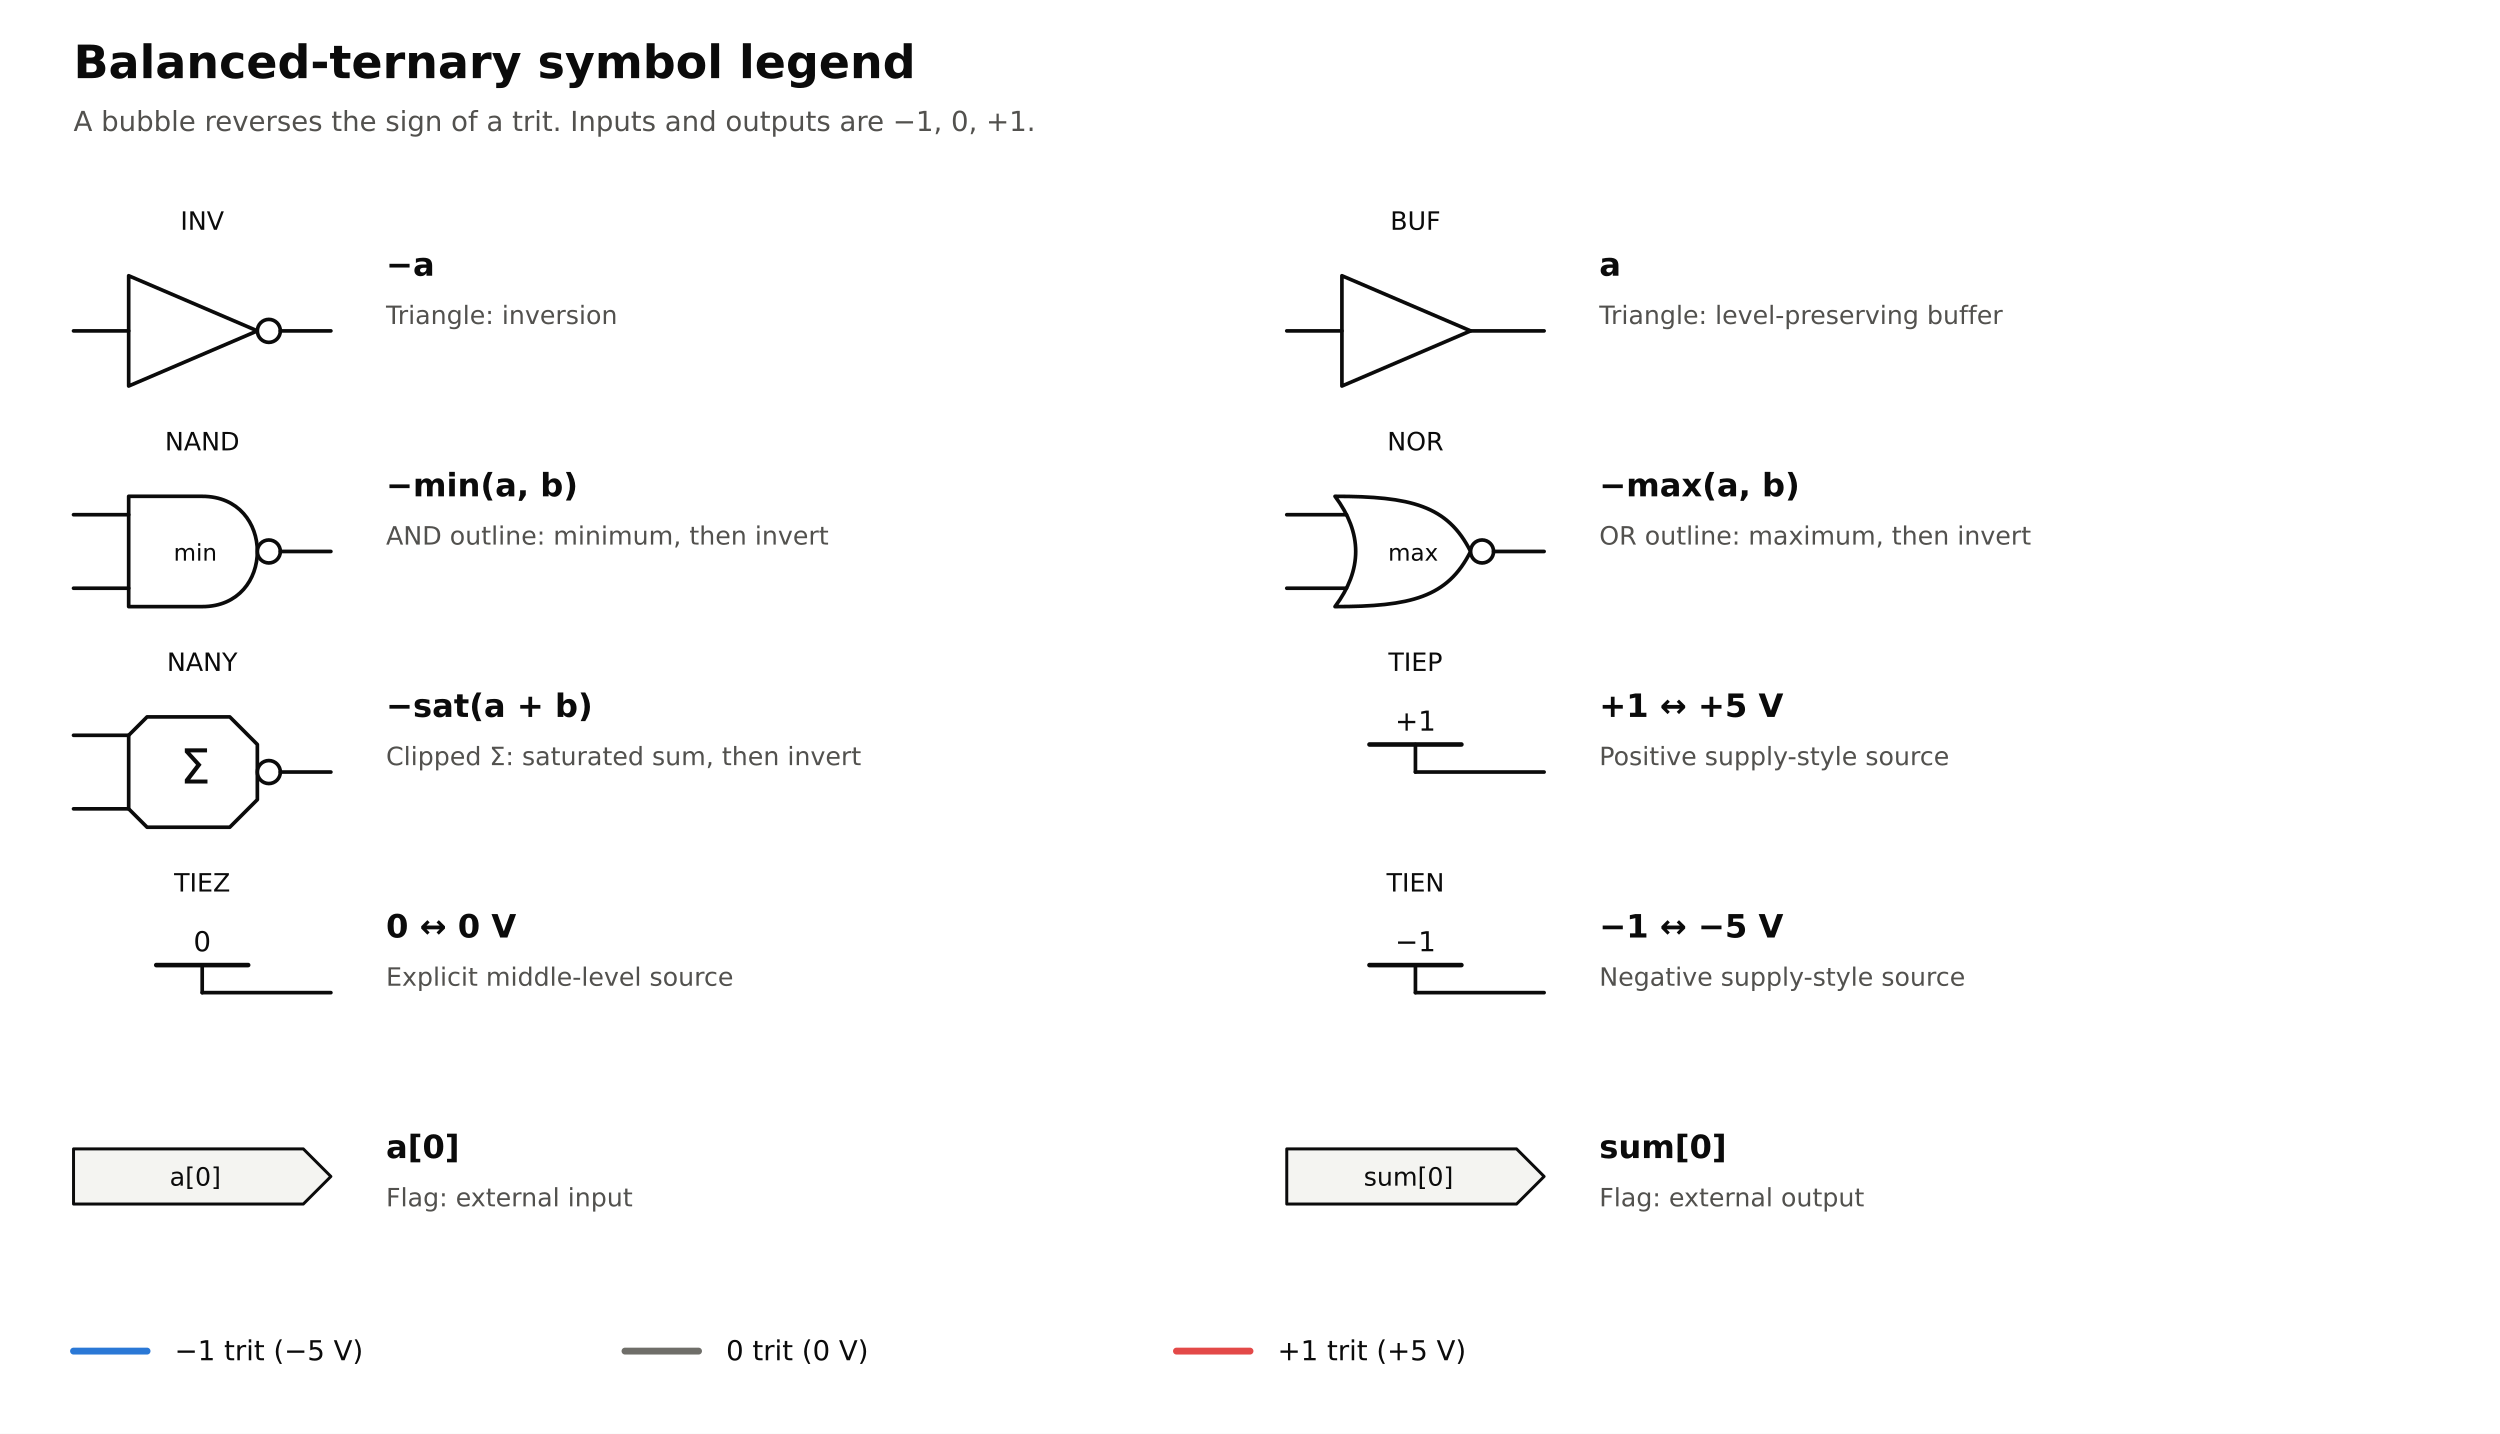
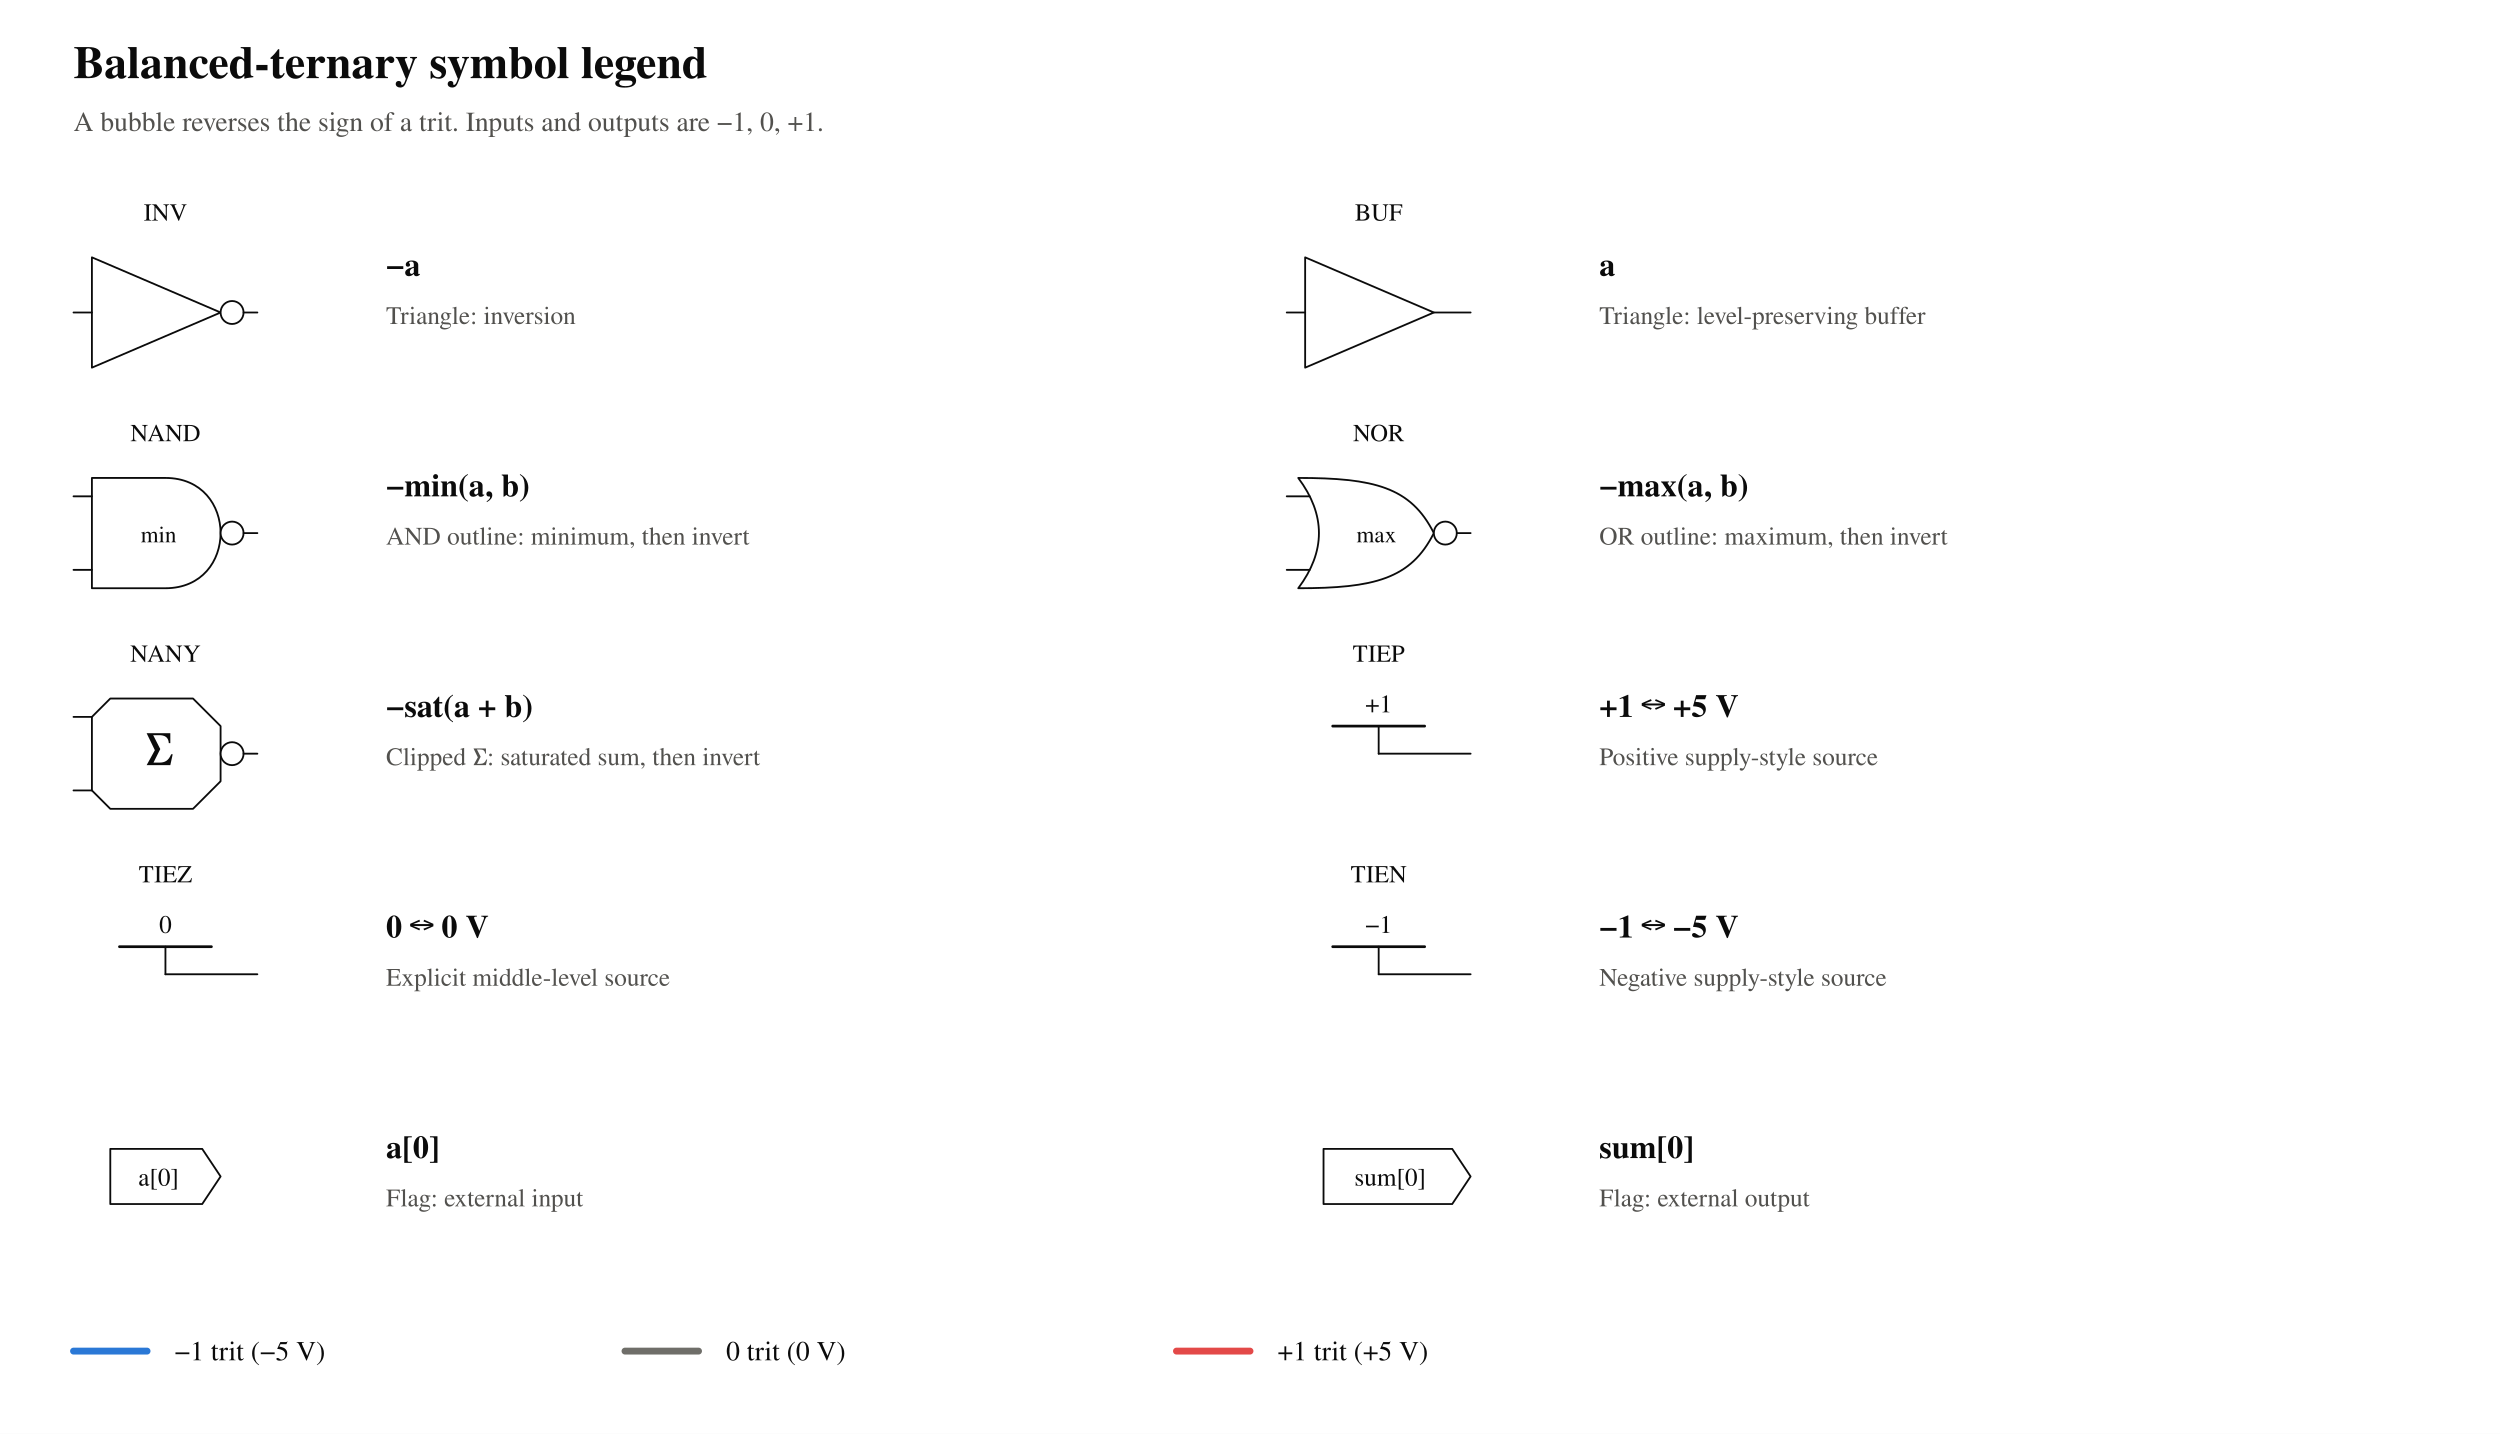
<svg xmlns="http://www.w3.org/2000/svg" width="1088" height="624" viewBox="0 0 1088 624" role="img" aria-label="Balanced-ternary symbol legend">
  <rect width="100%" height="100%" fill="white" />
-   <text x="32" y="34" font-family="DejaVu Sans, sans-serif" font-size="20" text-anchor="start" font-weight="bold" fill="#0b0b0b">Balanced-ternary symbol legend</text>
-   <text x="32" y="57" font-family="DejaVu Sans, sans-serif" font-size="12" text-anchor="start" font-weight="normal" fill="#52514e">A bubble reverses the sign of a trit. Inputs and outputs are −1, 0, +1.</text>
-   <text x="88.0" y="100" font-family="DejaVu Sans, sans-serif" font-size="11" text-anchor="middle" font-weight="normal" fill="#0b0b0b">INV</text>
-   <path d="M56.0 120 L112.0 144 L56.0 168 Z" stroke="#0b0b0b" fill="white" stroke-width="1.600" stroke-linecap="round" stroke-linejoin="round" />
-   <circle cx="117.0" cy="144" r="5" stroke="#0b0b0b" fill="white" stroke-width="1.600" stroke-linecap="round" stroke-linejoin="round" />
-   <path d="M32 144 L56.0 144" stroke="#0b0b0b" fill="none" stroke-width="1.600" stroke-linecap="round" stroke-linejoin="round" />
-   <path d="M122.0 144 L144 144" stroke="#0b0b0b" fill="none" stroke-width="1.600" stroke-linecap="round" stroke-linejoin="round" />
-   <text x="168" y="120" font-family="DejaVu Sans, sans-serif" font-size="14" text-anchor="start" font-weight="bold" fill="#0b0b0b">−a</text>
-   <text x="168" y="141" font-family="DejaVu Sans, sans-serif" font-size="11" text-anchor="start" font-weight="normal" fill="#52514e">Triangle: inversion</text>
-   <text x="616.0" y="100" font-family="DejaVu Sans, sans-serif" font-size="11" text-anchor="middle" font-weight="normal" fill="#0b0b0b">BUF</text>
-   <path d="M584.0 120 L640.0 144 L584.0 168 Z" stroke="#0b0b0b" fill="white" stroke-width="1.600" stroke-linecap="round" stroke-linejoin="round" />
-   <path d="M560 144 L584.0 144" stroke="#0b0b0b" fill="none" stroke-width="1.600" stroke-linecap="round" stroke-linejoin="round" />
-   <path d="M640.0 144 L672 144" stroke="#0b0b0b" fill="none" stroke-width="1.600" stroke-linecap="round" stroke-linejoin="round" />
-   <text x="696" y="120" font-family="DejaVu Sans, sans-serif" font-size="14" text-anchor="start" font-weight="bold" fill="#0b0b0b">a</text>
-   <text x="696" y="141" font-family="DejaVu Sans, sans-serif" font-size="11" text-anchor="start" font-weight="normal" fill="#52514e">Triangle: level-preserving buffer</text>
-   <text x="88.0" y="196" font-family="DejaVu Sans, sans-serif" font-size="11" text-anchor="middle" font-weight="normal" fill="#0b0b0b">NAND</text>
-   <path d="M56.0 216 L88.0 216 C120.0 216 120.0 264 88.0 264 L56.0 264 Z" stroke="#0b0b0b" fill="white" stroke-width="1.600" stroke-linecap="round" stroke-linejoin="round" />
-   <text x="85.0" y="244" font-family="DejaVu Sans, sans-serif" font-size="10" text-anchor="middle" font-weight="normal" fill="#0b0b0b">min</text>
-   <circle cx="117.0" cy="240" r="5" stroke="#0b0b0b" fill="white" stroke-width="1.600" stroke-linecap="round" stroke-linejoin="round" />
-   <path d="M32 224 L56.0 224" stroke="#0b0b0b" fill="none" stroke-width="1.600" stroke-linecap="round" stroke-linejoin="round" />
-   <path d="M32 256 L56.0 256" stroke="#0b0b0b" fill="none" stroke-width="1.600" stroke-linecap="round" stroke-linejoin="round" />
-   <path d="M122.0 240 L144 240" stroke="#0b0b0b" fill="none" stroke-width="1.600" stroke-linecap="round" stroke-linejoin="round" />
-   <text x="168" y="216" font-family="DejaVu Sans, sans-serif" font-size="14" text-anchor="start" font-weight="bold" fill="#0b0b0b">−min(a, b)</text>
-   <text x="168" y="237" font-family="DejaVu Sans, sans-serif" font-size="11" text-anchor="start" font-weight="normal" fill="#52514e">AND outline: minimum, then invert</text>
-   <text x="616.0" y="196" font-family="DejaVu Sans, sans-serif" font-size="11" text-anchor="middle" font-weight="normal" fill="#0b0b0b">NOR</text>
-   <path d="M581.0 216 C614.0 216 630.0 220 640.0 240 C630.0 260 614.0 264 581.0 264 Q599.0 240 581.0 216 Z" stroke="#0b0b0b" fill="white" stroke-width="1.600" stroke-linecap="round" stroke-linejoin="round" />
-   <text x="615.0" y="244" font-family="DejaVu Sans, sans-serif" font-size="10" text-anchor="middle" font-weight="normal" fill="#0b0b0b">max</text>
-   <circle cx="645.0" cy="240" r="5" stroke="#0b0b0b" fill="white" stroke-width="1.600" stroke-linecap="round" stroke-linejoin="round" />
-   <path d="M560 224 L586.0 224" stroke="#0b0b0b" fill="none" stroke-width="1.600" stroke-linecap="round" stroke-linejoin="round" />
-   <path d="M560 256 L586.0 256" stroke="#0b0b0b" fill="none" stroke-width="1.600" stroke-linecap="round" stroke-linejoin="round" />
-   <path d="M650.0 240 L672 240" stroke="#0b0b0b" fill="none" stroke-width="1.600" stroke-linecap="round" stroke-linejoin="round" />
-   <text x="696" y="216" font-family="DejaVu Sans, sans-serif" font-size="14" text-anchor="start" font-weight="bold" fill="#0b0b0b">−max(a, b)</text>
-   <text x="696" y="237" font-family="DejaVu Sans, sans-serif" font-size="11" text-anchor="start" font-weight="normal" fill="#52514e">OR outline: maximum, then invert</text>
-   <text x="88.0" y="292" font-family="DejaVu Sans, sans-serif" font-size="11" text-anchor="middle" font-weight="normal" fill="#0b0b0b">NANY</text>
-   <path d="M64.0 312 L100.0 312 L112.0 324 L112.0 348 L100.0 360 L64.0 360 L56.0 352 L56.0 320 Z" stroke="#0b0b0b" fill="white" stroke-width="1.600" stroke-linecap="round" stroke-linejoin="round" />
-   <text x="85.0" y="341" font-family="DejaVu Sans, sans-serif" font-size="21" text-anchor="middle" font-weight="normal" fill="#0b0b0b">Σ</text>
-   <circle cx="117.0" cy="336" r="5" stroke="#0b0b0b" fill="white" stroke-width="1.600" stroke-linecap="round" stroke-linejoin="round" />
-   <path d="M32 320 L56.0 320" stroke="#0b0b0b" fill="none" stroke-width="1.600" stroke-linecap="round" stroke-linejoin="round" />
-   <path d="M32 352 L56.0 352" stroke="#0b0b0b" fill="none" stroke-width="1.600" stroke-linecap="round" stroke-linejoin="round" />
-   <path d="M122.0 336 L144 336" stroke="#0b0b0b" fill="none" stroke-width="1.600" stroke-linecap="round" stroke-linejoin="round" />
-   <text x="168" y="312" font-family="DejaVu Sans, sans-serif" font-size="14" text-anchor="start" font-weight="bold" fill="#0b0b0b">−sat(a + b)</text>
-   <text x="168" y="333" font-family="DejaVu Sans, sans-serif" font-size="11" text-anchor="start" font-weight="normal" fill="#52514e">Clipped Σ: saturated sum, then invert</text>
-   <text x="616.0" y="292" font-family="DejaVu Sans, sans-serif" font-size="11" text-anchor="middle" font-weight="normal" fill="#0b0b0b">TIEP</text>
-   <path d="M596.0 324 L636.0 324" stroke="#0b0b0b" fill="none" stroke-width="2.000" stroke-linecap="round" stroke-linejoin="round" />
-   <path d="M616.0 324 L616.0 336" stroke="#0b0b0b" fill="none" stroke-width="1.600" stroke-linecap="round" stroke-linejoin="round" />
-   <path d="M616.0 336 L672 336" stroke="#0b0b0b" fill="none" stroke-width="1.600" stroke-linecap="round" stroke-linejoin="round" />
-   <text x="616.0" y="318" font-family="DejaVu Sans, sans-serif" font-size="12" text-anchor="middle" font-weight="normal" fill="#0b0b0b">+1</text>
-   <text x="696" y="312" font-family="DejaVu Sans, sans-serif" font-size="14" text-anchor="start" font-weight="bold" fill="#0b0b0b">+1  ↔  +5 V</text>
-   <text x="696" y="333" font-family="DejaVu Sans, sans-serif" font-size="11" text-anchor="start" font-weight="normal" fill="#52514e">Positive supply-style source</text>
-   <text x="88.0" y="388" font-family="DejaVu Sans, sans-serif" font-size="11" text-anchor="middle" font-weight="normal" fill="#0b0b0b">TIEZ</text>
-   <path d="M68.0 420 L108.0 420" stroke="#0b0b0b" fill="none" stroke-width="2.000" stroke-linecap="round" stroke-linejoin="round" />
-   <path d="M88.0 420 L88.0 432" stroke="#0b0b0b" fill="none" stroke-width="1.600" stroke-linecap="round" stroke-linejoin="round" />
-   <path d="M88.0 432 L144 432" stroke="#0b0b0b" fill="none" stroke-width="1.600" stroke-linecap="round" stroke-linejoin="round" />
-   <text x="88.0" y="414" font-family="DejaVu Sans, sans-serif" font-size="12" text-anchor="middle" font-weight="normal" fill="#0b0b0b">0</text>
-   <text x="168" y="408" font-family="DejaVu Sans, sans-serif" font-size="14" text-anchor="start" font-weight="bold" fill="#0b0b0b">0  ↔  0 V</text>
-   <text x="168" y="429" font-family="DejaVu Sans, sans-serif" font-size="11" text-anchor="start" font-weight="normal" fill="#52514e">Explicit middle-level source</text>
-   <text x="616.0" y="388" font-family="DejaVu Sans, sans-serif" font-size="11" text-anchor="middle" font-weight="normal" fill="#0b0b0b">TIEN</text>
-   <path d="M596.0 420 L636.0 420" stroke="#0b0b0b" fill="none" stroke-width="2.000" stroke-linecap="round" stroke-linejoin="round" />
-   <path d="M616.0 420 L616.0 432" stroke="#0b0b0b" fill="none" stroke-width="1.600" stroke-linecap="round" stroke-linejoin="round" />
-   <path d="M616.0 432 L672 432" stroke="#0b0b0b" fill="none" stroke-width="1.600" stroke-linecap="round" stroke-linejoin="round" />
-   <text x="616.0" y="414" font-family="DejaVu Sans, sans-serif" font-size="12" text-anchor="middle" font-weight="normal" fill="#0b0b0b">−1</text>
-   <text x="696" y="408" font-family="DejaVu Sans, sans-serif" font-size="14" text-anchor="start" font-weight="bold" fill="#0b0b0b">−1  ↔  −5 V</text>
-   <text x="696" y="429" font-family="DejaVu Sans, sans-serif" font-size="11" text-anchor="start" font-weight="normal" fill="#52514e">Negative supply-style source</text>
-   <path d="M32 500 L132 500 L144 512 L132 524 L32 524 Z" stroke="#0b0b0b" fill="#f4f4f1" stroke-width="1.300" stroke-linecap="round" stroke-linejoin="round" />
-   <text x="85.0" y="516" font-family="DejaVu Sans, sans-serif" font-size="11" text-anchor="middle" font-weight="normal" fill="#0b0b0b">a[0]</text>
-   <text x="168" y="504" font-family="DejaVu Sans, sans-serif" font-size="14" text-anchor="start" font-weight="bold" fill="#0b0b0b">a[0]</text>
-   <text x="168" y="525" font-family="DejaVu Sans, sans-serif" font-size="11" text-anchor="start" font-weight="normal" fill="#52514e">Flag: external input</text>
-   <path d="M560 500 L660 500 L672 512 L660 524 L560 524 Z" stroke="#0b0b0b" fill="#f4f4f1" stroke-width="1.300" stroke-linecap="round" stroke-linejoin="round" />
-   <text x="613.0" y="516" font-family="DejaVu Sans, sans-serif" font-size="11" text-anchor="middle" font-weight="normal" fill="#0b0b0b">sum[0]</text>
-   <text x="696" y="504" font-family="DejaVu Sans, sans-serif" font-size="14" text-anchor="start" font-weight="bold" fill="#0b0b0b">sum[0]</text>
-   <text x="696" y="525" font-family="DejaVu Sans, sans-serif" font-size="11" text-anchor="start" font-weight="normal" fill="#52514e">Flag: external output</text>
+   <text x="32" y="34" font-family="Nimbus Roman, Liberation Serif, DejaVu Serif, serif" font-size="20" text-anchor="start" font-weight="bold" fill="#0b0b0b">Balanced-ternary symbol legend</text>
+   <text x="32" y="57" font-family="Nimbus Roman, Liberation Serif, DejaVu Serif, serif" font-size="12" text-anchor="start" font-weight="normal" fill="#52514e">A bubble reverses the sign of a trit. Inputs and outputs are −1, 0, +1.</text>
+   <text x="72.0" y="96" font-family="Nimbus Roman, Liberation Serif, DejaVu Serif, serif" font-size="10.667" text-anchor="middle" font-weight="normal" fill="#0b0b0b">INV</text>
+   <path d="M40.0 112 L96.0 136 L40.0 160 Z" stroke="#0b0b0b" fill="white" stroke-width="0.800" stroke-linecap="round" stroke-linejoin="round" />
+   <circle cx="101.0" cy="136" r="5" stroke="#0b0b0b" fill="white" stroke-width="0.800" stroke-linecap="round" stroke-linejoin="round" />
+   <path d="M32 136 L40.0 136" stroke="#0b0b0b" fill="none" stroke-width="0.800" stroke-linecap="round" stroke-linejoin="round" />
+   <path d="M112 136 L106.0 136" stroke="#0b0b0b" fill="none" stroke-width="0.800" stroke-linecap="round" stroke-linejoin="round" />
+   <text x="168" y="120" font-family="Nimbus Roman, Liberation Serif, DejaVu Serif, serif" font-size="14" text-anchor="start" font-weight="bold" fill="#0b0b0b">−a</text>
+   <text x="168" y="141" font-family="Nimbus Roman, Liberation Serif, DejaVu Serif, serif" font-size="11" text-anchor="start" font-weight="normal" fill="#52514e">Triangle: inversion</text>
+   <text x="600.0" y="96" font-family="Nimbus Roman, Liberation Serif, DejaVu Serif, serif" font-size="10.667" text-anchor="middle" font-weight="normal" fill="#0b0b0b">BUF</text>
+   <path d="M568.0 112 L624.0 136 L568.0 160 Z" stroke="#0b0b0b" fill="white" stroke-width="0.800" stroke-linecap="round" stroke-linejoin="round" />
+   <path d="M560 136 L568.0 136" stroke="#0b0b0b" fill="none" stroke-width="0.800" stroke-linecap="round" stroke-linejoin="round" />
+   <path d="M640 136 L624.0 136" stroke="#0b0b0b" fill="none" stroke-width="0.800" stroke-linecap="round" stroke-linejoin="round" />
+   <text x="696" y="120" font-family="Nimbus Roman, Liberation Serif, DejaVu Serif, serif" font-size="14" text-anchor="start" font-weight="bold" fill="#0b0b0b">a</text>
+   <text x="696" y="141" font-family="Nimbus Roman, Liberation Serif, DejaVu Serif, serif" font-size="11" text-anchor="start" font-weight="normal" fill="#52514e">Triangle: level-preserving buffer</text>
+   <text x="72.0" y="192" font-family="Nimbus Roman, Liberation Serif, DejaVu Serif, serif" font-size="10.667" text-anchor="middle" font-weight="normal" fill="#0b0b0b">NAND</text>
+   <path d="M40.0 208 L72.0 208 C104.0 208 104.0 256 72.0 256 L40.0 256 Z" stroke="#0b0b0b" fill="white" stroke-width="0.800" stroke-linecap="round" stroke-linejoin="round" />
+   <text x="69.0" y="236" font-family="Nimbus Roman, Liberation Serif, DejaVu Serif, serif" font-size="10" text-anchor="middle" font-weight="normal" fill="#0b0b0b">min</text>
+   <circle cx="101.0" cy="232" r="5" stroke="#0b0b0b" fill="white" stroke-width="0.800" stroke-linecap="round" stroke-linejoin="round" />
+   <path d="M32 216 L40.0 216" stroke="#0b0b0b" fill="none" stroke-width="0.800" stroke-linecap="round" stroke-linejoin="round" />
+   <path d="M32 248 L40.0 248" stroke="#0b0b0b" fill="none" stroke-width="0.800" stroke-linecap="round" stroke-linejoin="round" />
+   <path d="M112 232 L106.0 232" stroke="#0b0b0b" fill="none" stroke-width="0.800" stroke-linecap="round" stroke-linejoin="round" />
+   <text x="168" y="216" font-family="Nimbus Roman, Liberation Serif, DejaVu Serif, serif" font-size="14" text-anchor="start" font-weight="bold" fill="#0b0b0b">−min(a, b)</text>
+   <text x="168" y="237" font-family="Nimbus Roman, Liberation Serif, DejaVu Serif, serif" font-size="11" text-anchor="start" font-weight="normal" fill="#52514e">AND outline: minimum, then invert</text>
+   <text x="600.0" y="192" font-family="Nimbus Roman, Liberation Serif, DejaVu Serif, serif" font-size="10.667" text-anchor="middle" font-weight="normal" fill="#0b0b0b">NOR</text>
+   <path d="M565.0 208 C598.0 208 614.0 212 624.0 232 C614.0 252 598.0 256 565.0 256 Q583.0 232 565.0 208 Z" stroke="#0b0b0b" fill="white" stroke-width="0.800" stroke-linecap="round" stroke-linejoin="round" />
+   <text x="599.0" y="236" font-family="Nimbus Roman, Liberation Serif, DejaVu Serif, serif" font-size="10" text-anchor="middle" font-weight="normal" fill="#0b0b0b">max</text>
+   <circle cx="629.0" cy="232" r="5" stroke="#0b0b0b" fill="white" stroke-width="0.800" stroke-linecap="round" stroke-linejoin="round" />
+   <path d="M560 216 L570.0 216" stroke="#0b0b0b" fill="none" stroke-width="0.800" stroke-linecap="round" stroke-linejoin="round" />
+   <path d="M560 248 L570.0 248" stroke="#0b0b0b" fill="none" stroke-width="0.800" stroke-linecap="round" stroke-linejoin="round" />
+   <path d="M640 232 L634.0 232" stroke="#0b0b0b" fill="none" stroke-width="0.800" stroke-linecap="round" stroke-linejoin="round" />
+   <text x="696" y="216" font-family="Nimbus Roman, Liberation Serif, DejaVu Serif, serif" font-size="14" text-anchor="start" font-weight="bold" fill="#0b0b0b">−max(a, b)</text>
+   <text x="696" y="237" font-family="Nimbus Roman, Liberation Serif, DejaVu Serif, serif" font-size="11" text-anchor="start" font-weight="normal" fill="#52514e">OR outline: maximum, then invert</text>
+   <text x="72.0" y="288" font-family="Nimbus Roman, Liberation Serif, DejaVu Serif, serif" font-size="10.667" text-anchor="middle" font-weight="normal" fill="#0b0b0b">NANY</text>
+   <path d="M48.0 304 L84.0 304 L96.0 316 L96.0 340 L84.0 352 L48.0 352 L40.0 344 L40.0 312 Z" stroke="#0b0b0b" fill="white" stroke-width="0.800" stroke-linecap="round" stroke-linejoin="round" />
+   <text x="69.0" y="333" font-family="Nimbus Roman, Liberation Serif, DejaVu Serif, serif" font-size="21" text-anchor="middle" font-weight="normal" fill="#0b0b0b">Σ</text>
+   <circle cx="101.0" cy="328" r="5" stroke="#0b0b0b" fill="white" stroke-width="0.800" stroke-linecap="round" stroke-linejoin="round" />
+   <path d="M32 312 L40.0 312" stroke="#0b0b0b" fill="none" stroke-width="0.800" stroke-linecap="round" stroke-linejoin="round" />
+   <path d="M32 344 L40.0 344" stroke="#0b0b0b" fill="none" stroke-width="0.800" stroke-linecap="round" stroke-linejoin="round" />
+   <path d="M112 328 L106.0 328" stroke="#0b0b0b" fill="none" stroke-width="0.800" stroke-linecap="round" stroke-linejoin="round" />
+   <text x="168" y="312" font-family="Nimbus Roman, Liberation Serif, DejaVu Serif, serif" font-size="14" text-anchor="start" font-weight="bold" fill="#0b0b0b">−sat(a + b)</text>
+   <text x="168" y="333" font-family="Nimbus Roman, Liberation Serif, DejaVu Serif, serif" font-size="11" text-anchor="start" font-weight="normal" fill="#52514e">Clipped Σ: saturated sum, then invert</text>
+   <text x="600.0" y="288" font-family="Nimbus Roman, Liberation Serif, DejaVu Serif, serif" font-size="10.667" text-anchor="middle" font-weight="normal" fill="#0b0b0b">TIEP</text>
+   <path d="M580.0 316 L620.0 316" stroke="#0b0b0b" fill="none" stroke-width="1.200" stroke-linecap="round" stroke-linejoin="round" />
+   <path d="M600.0 316 L600.0 328" stroke="#0b0b0b" fill="none" stroke-width="0.800" stroke-linecap="round" stroke-linejoin="round" />
+   <path d="M600.0 328 L640 328" stroke="#0b0b0b" fill="none" stroke-width="0.800" stroke-linecap="round" stroke-linejoin="round" />
+   <text x="600.0" y="310" font-family="Nimbus Roman, Liberation Serif, DejaVu Serif, serif" font-size="11" text-anchor="middle" font-weight="normal" fill="#0b0b0b">+1</text>
+   <text x="696" y="312" font-family="Nimbus Roman, Liberation Serif, DejaVu Serif, serif" font-size="14" text-anchor="start" font-weight="bold" fill="#0b0b0b">+1  ↔  +5 V</text>
+   <text x="696" y="333" font-family="Nimbus Roman, Liberation Serif, DejaVu Serif, serif" font-size="11" text-anchor="start" font-weight="normal" fill="#52514e">Positive supply-style source</text>
+   <text x="72.0" y="384" font-family="Nimbus Roman, Liberation Serif, DejaVu Serif, serif" font-size="10.667" text-anchor="middle" font-weight="normal" fill="#0b0b0b">TIEZ</text>
+   <path d="M52.0 412 L92.0 412" stroke="#0b0b0b" fill="none" stroke-width="1.200" stroke-linecap="round" stroke-linejoin="round" />
+   <path d="M72.0 412 L72.0 424" stroke="#0b0b0b" fill="none" stroke-width="0.800" stroke-linecap="round" stroke-linejoin="round" />
+   <path d="M72.0 424 L112 424" stroke="#0b0b0b" fill="none" stroke-width="0.800" stroke-linecap="round" stroke-linejoin="round" />
+   <text x="72.0" y="406" font-family="Nimbus Roman, Liberation Serif, DejaVu Serif, serif" font-size="11" text-anchor="middle" font-weight="normal" fill="#0b0b0b">0</text>
+   <text x="168" y="408" font-family="Nimbus Roman, Liberation Serif, DejaVu Serif, serif" font-size="14" text-anchor="start" font-weight="bold" fill="#0b0b0b">0  ↔  0 V</text>
+   <text x="168" y="429" font-family="Nimbus Roman, Liberation Serif, DejaVu Serif, serif" font-size="11" text-anchor="start" font-weight="normal" fill="#52514e">Explicit middle-level source</text>
+   <text x="600.0" y="384" font-family="Nimbus Roman, Liberation Serif, DejaVu Serif, serif" font-size="10.667" text-anchor="middle" font-weight="normal" fill="#0b0b0b">TIEN</text>
+   <path d="M580.0 412 L620.0 412" stroke="#0b0b0b" fill="none" stroke-width="1.200" stroke-linecap="round" stroke-linejoin="round" />
+   <path d="M600.0 412 L600.0 424" stroke="#0b0b0b" fill="none" stroke-width="0.800" stroke-linecap="round" stroke-linejoin="round" />
+   <path d="M600.0 424 L640 424" stroke="#0b0b0b" fill="none" stroke-width="0.800" stroke-linecap="round" stroke-linejoin="round" />
+   <text x="600.0" y="406" font-family="Nimbus Roman, Liberation Serif, DejaVu Serif, serif" font-size="11" text-anchor="middle" font-weight="normal" fill="#0b0b0b">−1</text>
+   <text x="696" y="408" font-family="Nimbus Roman, Liberation Serif, DejaVu Serif, serif" font-size="14" text-anchor="start" font-weight="bold" fill="#0b0b0b">−1  ↔  −5 V</text>
+   <text x="696" y="429" font-family="Nimbus Roman, Liberation Serif, DejaVu Serif, serif" font-size="11" text-anchor="start" font-weight="normal" fill="#52514e">Negative supply-style source</text>
+   <path d="M48 500 L88 500 L96 512 L88 524 L48 524 Z" stroke="#0b0b0b" fill="white" stroke-width="0.800" stroke-linecap="round" stroke-linejoin="round" />
+   <text x="69.0" y="516" font-family="Nimbus Roman, Liberation Serif, DejaVu Serif, serif" font-size="11" text-anchor="middle" font-weight="normal" fill="#0b0b0b">a[0]</text>
+   <text x="168" y="504" font-family="Nimbus Roman, Liberation Serif, DejaVu Serif, serif" font-size="14" text-anchor="start" font-weight="bold" fill="#0b0b0b">a[0]</text>
+   <text x="168" y="525" font-family="Nimbus Roman, Liberation Serif, DejaVu Serif, serif" font-size="11" text-anchor="start" font-weight="normal" fill="#52514e">Flag: external input</text>
+   <path d="M576 500 L632 500 L640 512 L632 524 L576 524 Z" stroke="#0b0b0b" fill="white" stroke-width="0.800" stroke-linecap="round" stroke-linejoin="round" />
+   <text x="605.0" y="516" font-family="Nimbus Roman, Liberation Serif, DejaVu Serif, serif" font-size="11" text-anchor="middle" font-weight="normal" fill="#0b0b0b">sum[0]</text>
+   <text x="696" y="504" font-family="Nimbus Roman, Liberation Serif, DejaVu Serif, serif" font-size="14" text-anchor="start" font-weight="bold" fill="#0b0b0b">sum[0]</text>
+   <text x="696" y="525" font-family="Nimbus Roman, Liberation Serif, DejaVu Serif, serif" font-size="11" text-anchor="start" font-weight="normal" fill="#52514e">Flag: external output</text>
  <path d="M32 588 L64 588" stroke="#2a78d6" fill="none" stroke-width="3.000" stroke-linecap="round" stroke-linejoin="round" />
-   <text x="76" y="592" font-family="DejaVu Sans, sans-serif" font-size="12" text-anchor="start" font-weight="normal" fill="#0b0b0b">−1 trit  (−5 V)</text>
+   <text x="76" y="592" font-family="Nimbus Roman, Liberation Serif, DejaVu Serif, serif" font-size="12" text-anchor="start" font-weight="normal" fill="#0b0b0b">−1 trit  (−5 V)</text>
  <path d="M272 588 L304 588" stroke="#6f6e69" fill="none" stroke-width="3.000" stroke-linecap="round" stroke-linejoin="round" />
-   <text x="316" y="592" font-family="DejaVu Sans, sans-serif" font-size="12" text-anchor="start" font-weight="normal" fill="#0b0b0b">0 trit  (0 V)</text>
+   <text x="316" y="592" font-family="Nimbus Roman, Liberation Serif, DejaVu Serif, serif" font-size="12" text-anchor="start" font-weight="normal" fill="#0b0b0b">0 trit  (0 V)</text>
  <path d="M512 588 L544 588" stroke="#e34948" fill="none" stroke-width="3.000" stroke-linecap="round" stroke-linejoin="round" />
-   <text x="556" y="592" font-family="DejaVu Sans, sans-serif" font-size="12" text-anchor="start" font-weight="normal" fill="#0b0b0b">+1 trit  (+5 V)</text>
+   <text x="556" y="592" font-family="Nimbus Roman, Liberation Serif, DejaVu Serif, serif" font-size="12" text-anchor="start" font-weight="normal" fill="#0b0b0b">+1 trit  (+5 V)</text>
</svg>
